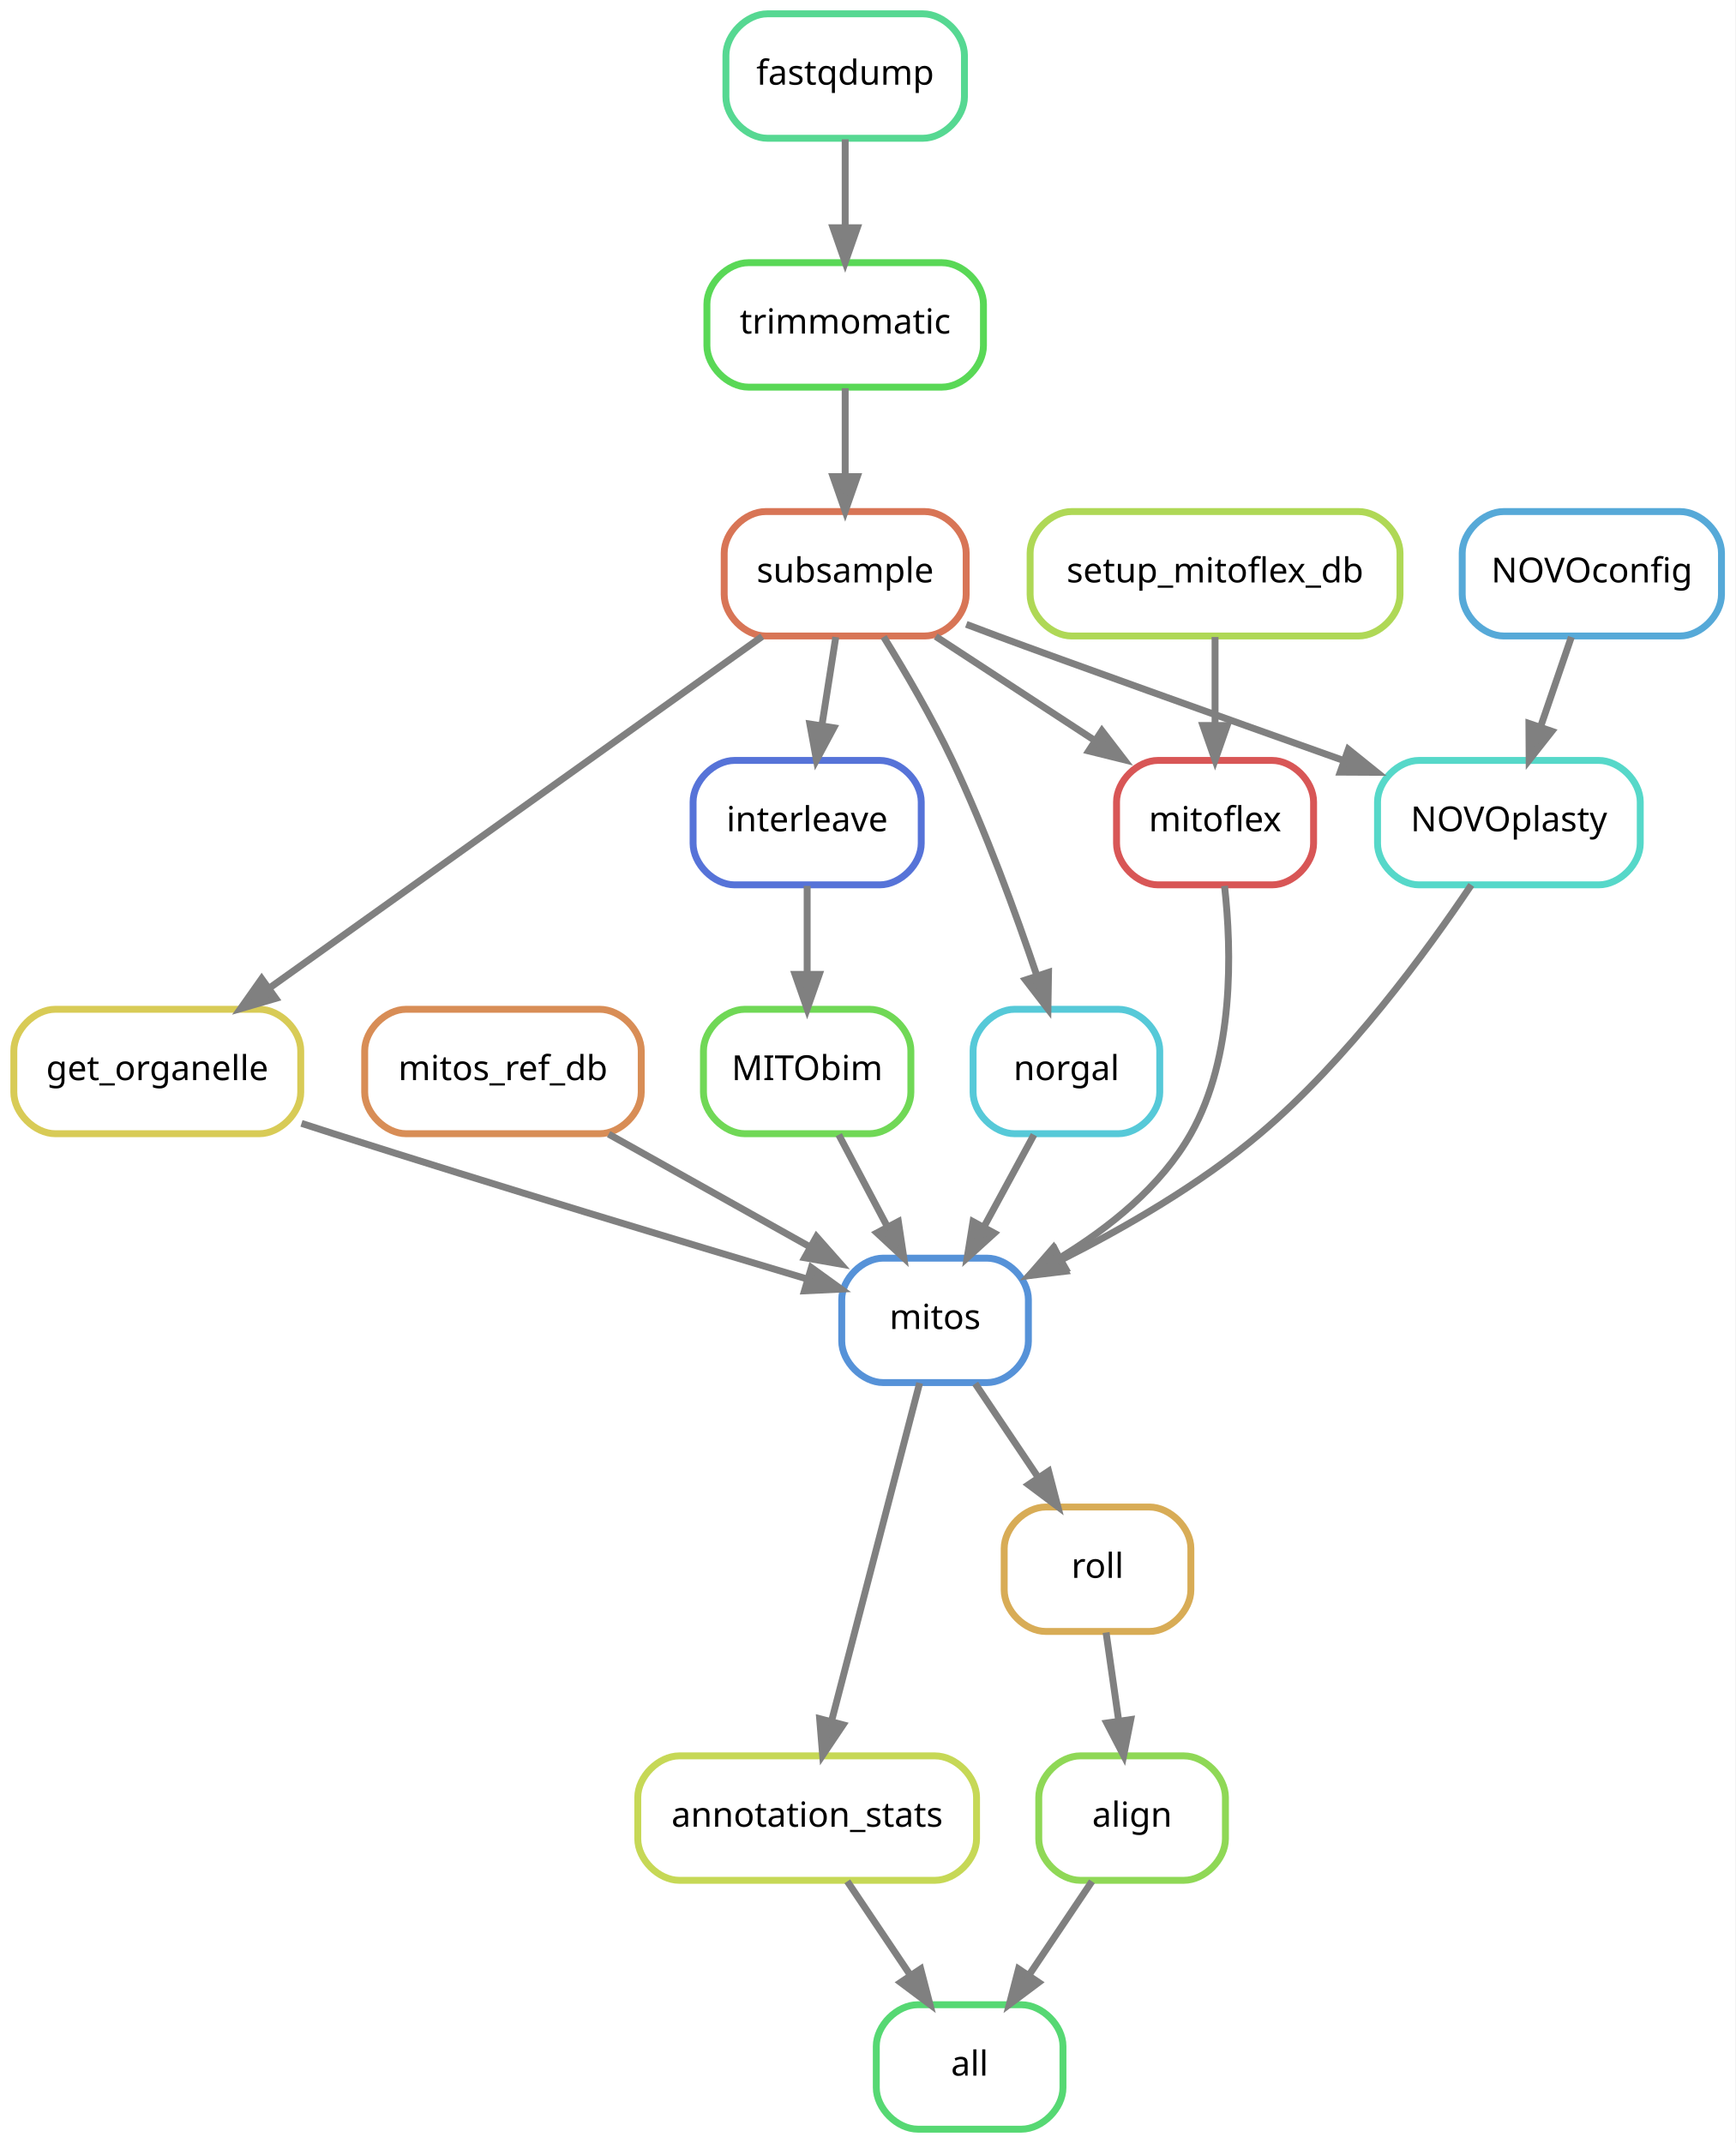
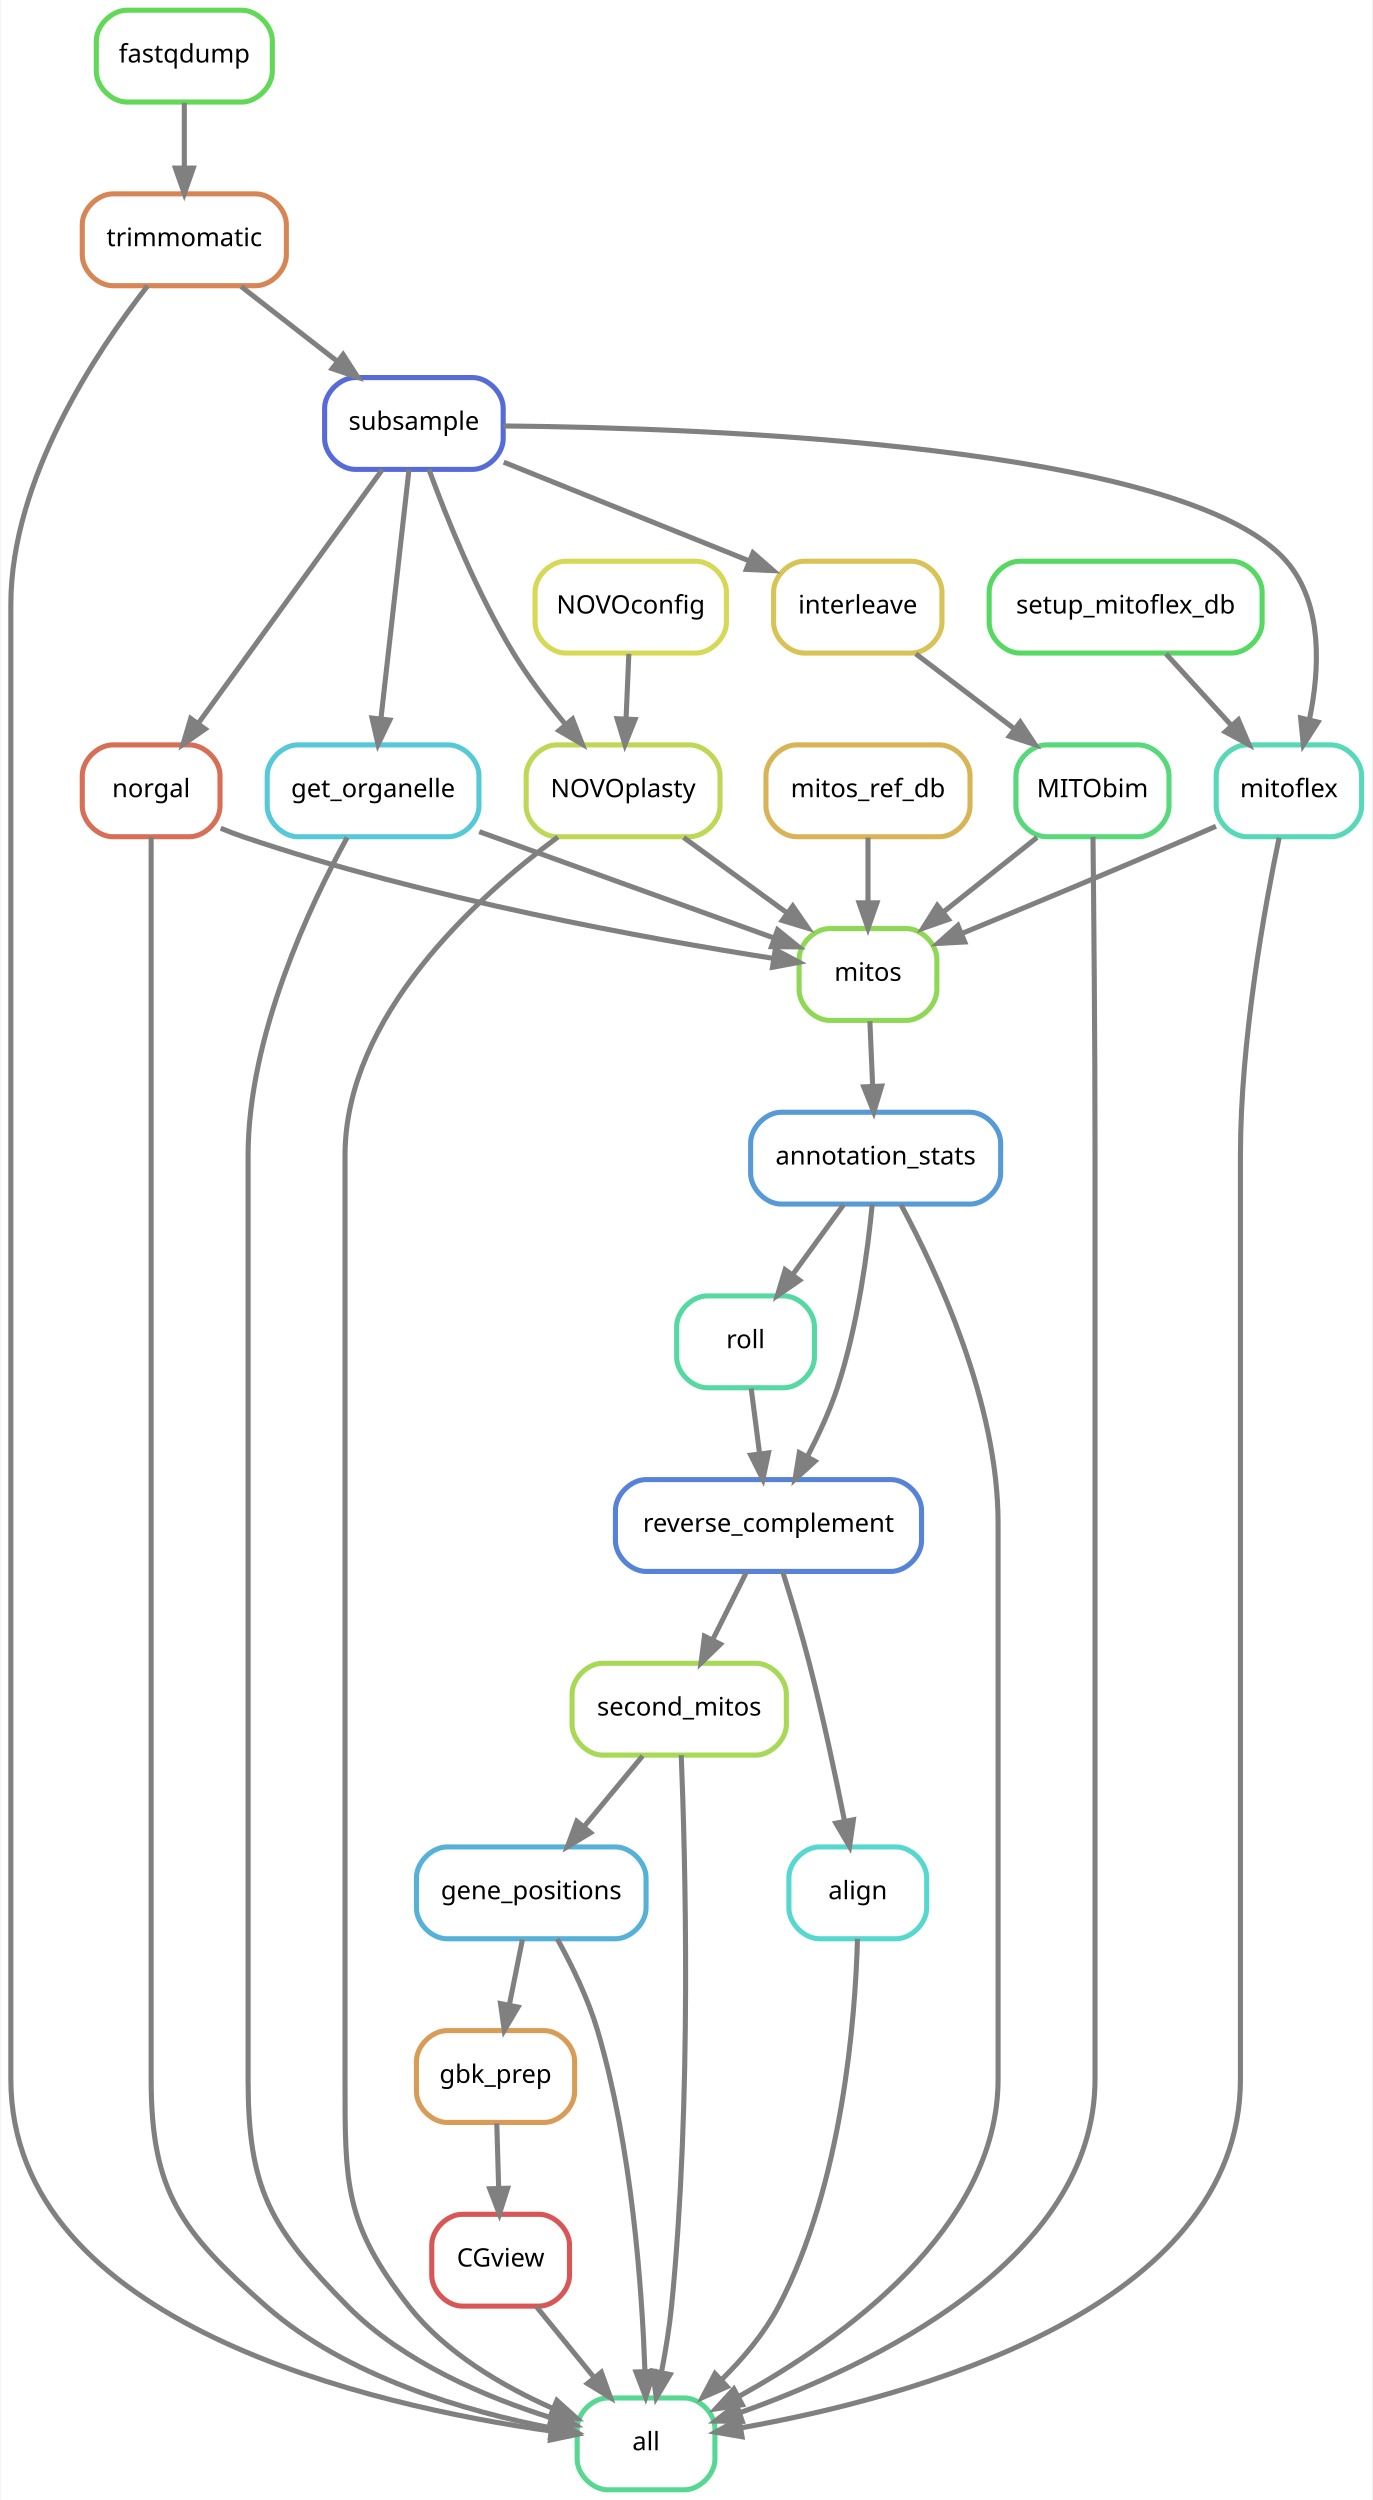
- <svg xmlns="http://www.w3.org/2000/svg" width="502pt" height="620pt" viewBox="0.00 0.00 502.00 620.00">
-   <g id="graph0" class="graph" transform="scale(1 1) rotate(0) translate(4 616)">
-     <polygon fill="white" stroke="none" points="-4,4 -4,-616 498,-616 498,4 -4,4" />
+ <svg xmlns="http://www.w3.org/2000/svg" width="538pt" height="980pt" viewBox="0.00 0.00 537.50 980.00">
+   <g id="graph0" class="graph" transform="scale(1 1) rotate(0) translate(4 976)">
+     <polygon fill="white" stroke="transparent" points="-4,4 -4,-976 533.5,-976 533.5,4 -4,4" />
    <g id="node1" class="node">
-       <path fill="none" stroke="#56d873" stroke-width="2" d="M291.5,-36C291.5,-36 261.5,-36 261.5,-36 255.5,-36 249.5,-30 249.5,-24 249.5,-24 249.5,-12 249.5,-12 249.5,-6 255.5,-0 261.5,-0 261.5,-0 291.5,-0 291.5,-0 297.5,-0 303.5,-6 303.5,-12 303.5,-12 303.5,-24 303.5,-24 303.5,-30 297.5,-36 291.5,-36" />
-       <text text-anchor="middle" x="276.5" y="-15.5" font-family="sans" font-size="10.00">all</text>
+       <path fill="none" stroke="#56d892" stroke-width="2" d="M264,-36C264,-36 234,-36 234,-36 228,-36 222,-30 222,-24 222,-24 222,-12 222,-12 222,-6 228,0 234,0 234,0 264,0 264,0 270,0 276,-6 276,-12 276,-12 276,-24 276,-24 276,-30 270,-36 264,-36" />
+       <text text-anchor="middle" x="249" y="-15.5" font-family="sans" font-size="10.00">all</text>
    </g>
    <g id="node2" class="node">
-       <path fill="none" stroke="#c6d856" stroke-width="2" d="M266.5,-108C266.5,-108 192.5,-108 192.5,-108 186.5,-108 180.5,-102 180.5,-96 180.5,-96 180.5,-84 180.5,-84 180.5,-78 186.5,-72 192.5,-72 192.5,-72 266.5,-72 266.5,-72 272.5,-72 278.5,-78 278.5,-84 278.5,-84 278.5,-96 278.5,-96 278.5,-102 272.5,-108 266.5,-108" />
-       <text text-anchor="middle" x="229.5" y="-87.5" font-family="sans" font-size="10.00">annotation_stats</text>
+       <path fill="none" stroke="#d88556" stroke-width="2" d="M96,-900C96,-900 40,-900 40,-900 34,-900 28,-894 28,-888 28,-888 28,-876 28,-876 28,-870 34,-864 40,-864 40,-864 96,-864 96,-864 102,-864 108,-870 108,-876 108,-876 108,-888 108,-888 108,-894 102,-900 96,-900" />
+       <text text-anchor="middle" x="68" y="-879.5" font-family="sans" font-size="10.00">trimmomatic</text>
+     </g>
+     <g id="edge4" class="edge">
+       <path fill="none" stroke="grey" stroke-width="2" d="M53.58,-863.89C33.62,-838.42 0,-788.2 0,-739 0,-739 0,-739 0,-161 0,-64.67 142.35,-32.83 211.79,-23.03" />
+       <polygon fill="grey" stroke="grey" stroke-width="2" points="212.43,-26.48 221.88,-21.69 211.5,-19.54 212.43,-26.48" />
+     </g>
+     <g id="node14" class="node">
+       <path fill="none" stroke="#566bd8" stroke-width="2" d="M181,-828C181,-828 135,-828 135,-828 129,-828 123,-822 123,-816 123,-816 123,-804 123,-804 123,-798 129,-792 135,-792 135,-792 181,-792 181,-792 187,-792 193,-798 193,-804 193,-804 193,-816 193,-816 193,-822 187,-828 181,-828" />
+       <text text-anchor="middle" x="158" y="-807.5" font-family="sans" font-size="10.00">subsample</text>
+     </g>
+     <g id="edge25" class="edge">
+       <path fill="none" stroke="grey" stroke-width="2" d="M90.25,-863.7C101.58,-854.88 115.53,-844.03 127.82,-834.47" />
+       <polygon fill="grey" stroke="grey" stroke-width="2" points="130.26,-837.01 136.01,-828.1 125.97,-831.48 130.26,-837.01" />
+     </g>
+     <g id="node3" class="node">
+       <path fill="none" stroke="#d86e56" stroke-width="2" d="M70,-684C70,-684 40,-684 40,-684 34,-684 28,-678 28,-672 28,-672 28,-660 28,-660 28,-654 34,-648 40,-648 40,-648 70,-648 70,-648 76,-648 82,-654 82,-660 82,-660 82,-672 82,-672 82,-678 76,-684 70,-684" />
+       <text text-anchor="middle" x="55" y="-663.5" font-family="sans" font-size="10.00">norgal</text>
+     </g>
+     <g id="edge3" class="edge">
+       <path fill="none" stroke="grey" stroke-width="2" d="M55,-647.95C55,-621.29 55,-568.11 55,-523 55,-523 55,-523 55,-161 55,-116.68 66.74,-101.3 100,-72 131.7,-44.08 179.11,-30.57 211.9,-24.24" />
+       <polygon fill="grey" stroke="grey" stroke-width="2" points="212.77,-27.64 222,-22.43 211.53,-20.75 212.77,-27.64" />
+     </g>
+     <g id="node18" class="node">
+       <path fill="none" stroke="#8fd856" stroke-width="2" d="M351,-612C351,-612 321,-612 321,-612 315,-612 309,-606 309,-600 309,-600 309,-588 309,-588 309,-582 315,-576 321,-576 321,-576 351,-576 351,-576 357,-576 363,-582 363,-588 363,-588 363,-600 363,-600 363,-606 357,-612 351,-612" />
+       <text text-anchor="middle" x="336" y="-591.5" font-family="sans" font-size="10.00">mitos</text>
+     </g>
+     <g id="edge28" class="edge">
+       <path fill="none" stroke="grey" stroke-width="2" d="M82.25,-651.34C85.17,-650.12 88.12,-648.98 91,-648 162.8,-623.64 250.34,-607.89 298.95,-600.31" />
+       <polygon fill="grey" stroke="grey" stroke-width="2" points="299.64,-603.75 308.99,-598.78 298.58,-596.83 299.64,-603.75" />
+     </g>
+     <g id="node4" class="node">
+       <path fill="none" stroke="#56c9d8" stroke-width="2" d="M171.5,-684C171.5,-684 112.5,-684 112.5,-684 106.5,-684 100.5,-678 100.5,-672 100.5,-672 100.5,-660 100.5,-660 100.5,-654 106.5,-648 112.5,-648 112.5,-648 171.5,-648 171.5,-648 177.5,-648 183.5,-654 183.5,-660 183.5,-660 183.5,-672 183.5,-672 183.5,-678 177.5,-684 171.5,-684" />
+       <text text-anchor="middle" x="142" y="-663.5" font-family="sans" font-size="10.00">get_organelle</text>
+     </g>
+     <g id="edge6" class="edge">
+       <path fill="none" stroke="grey" stroke-width="2" d="M131.85,-647.73C117.49,-621.64 93,-570.2 93,-523 93,-523 93,-523 93,-161 93,-117.81 101.65,-102.73 132,-72 153.86,-49.87 186.63,-36.12 211.94,-28.19" />
+       <polygon fill="grey" stroke="grey" stroke-width="2" points="212.98,-31.53 221.57,-25.33 210.99,-24.82 212.98,-31.53" />
+     </g>
+     <g id="edge30" class="edge">
+       <path fill="none" stroke="grey" stroke-width="2" d="M183.62,-649.98C217.92,-637.61 266.13,-620.21 299.08,-608.32" />
+       <polygon fill="grey" stroke="grey" stroke-width="2" points="300.56,-611.51 308.78,-604.82 298.18,-604.92 300.56,-611.51" />
+     </g>
+     <g id="node5" class="node">
+       <path fill="none" stroke="#56d8b9" stroke-width="2" d="M517.5,-684C517.5,-684 484.5,-684 484.5,-684 478.5,-684 472.5,-678 472.5,-672 472.5,-672 472.5,-660 472.5,-660 472.5,-654 478.5,-648 484.5,-648 484.5,-648 517.5,-648 517.5,-648 523.5,-648 529.5,-654 529.5,-660 529.5,-660 529.5,-672 529.5,-672 529.5,-678 523.5,-684 517.5,-684" />
+       <text text-anchor="middle" x="501" y="-663.5" font-family="sans" font-size="10.00">mitoflex</text>
+     </g>
+     <g id="edge11" class="edge">
+       <path fill="none" stroke="grey" stroke-width="2" d="M497.16,-647.61C491.6,-620.94 482,-568.27 482,-523 482,-523 482,-523 482,-161 482,-70.39 351.94,-35.91 286.16,-24.27" />
+       <polygon fill="grey" stroke="grey" stroke-width="2" points="286.63,-20.8 276.18,-22.59 285.46,-27.7 286.63,-20.8" />
+     </g>
+     <g id="edge32" class="edge">
+       <path fill="none" stroke="grey" stroke-width="2" d="M472.4,-652.11C469.23,-650.71 466.05,-649.32 463,-648 432.66,-634.89 398.03,-620.47 372.6,-609.99" />
+       <polygon fill="grey" stroke="grey" stroke-width="2" points="373.92,-606.74 363.34,-606.17 371.25,-613.22 373.92,-606.74" />
+     </g>
+     <g id="node6" class="node">
+       <path fill="none" stroke="#bed856" stroke-width="2" d="M266,-684C266,-684 214,-684 214,-684 208,-684 202,-678 202,-672 202,-672 202,-660 202,-660 202,-654 208,-648 214,-648 214,-648 266,-648 266,-648 272,-648 278,-654 278,-660 278,-660 278,-672 278,-672 278,-678 272,-684 266,-684" />
+       <text text-anchor="middle" x="240" y="-663.5" font-family="sans" font-size="10.00">NOVOplasty</text>
+     </g>
+     <g id="edge9" class="edge">
+       <path fill="none" stroke="grey" stroke-width="2" d="M214.44,-647.89C182.23,-624.04 131,-577.54 131,-523 131,-523 131,-523 131,-161 131,-119.91 130.7,-104.37 156,-72 170.39,-53.59 193.08,-40.47 212.45,-31.9" />
+       <polygon fill="grey" stroke="grey" stroke-width="2" points="214.05,-35.02 221.93,-27.94 211.35,-28.56 214.05,-35.02" />
+     </g>
+     <g id="edge31" class="edge">
+       <path fill="none" stroke="grey" stroke-width="2" d="M263.73,-647.7C275.94,-638.8 290.99,-627.82 304.18,-618.2" />
+       <polygon fill="grey" stroke="grey" stroke-width="2" points="306.52,-620.82 312.54,-612.1 302.4,-615.17 306.52,-620.82" />
+     </g>
+     <g id="node7" class="node">
+       <path fill="none" stroke="#56d87b" stroke-width="2" d="M442,-684C442,-684 406,-684 406,-684 400,-684 394,-678 394,-672 394,-672 394,-660 394,-660 394,-654 400,-648 406,-648 406,-648 442,-648 442,-648 448,-648 454,-654 454,-660 454,-660 454,-672 454,-672 454,-678 448,-684 442,-684" />
+       <text text-anchor="middle" x="424" y="-663.5" font-family="sans" font-size="10.00">MITObim</text>
+     </g>
+     <g id="edge5" class="edge">
+       <path fill="none" stroke="grey" stroke-width="2" d="M424.2,-647.95C424.49,-621.29 425,-568.12 425,-523 425,-523 425,-523 425,-161 425,-90 337.17,-48.45 285.6,-30.17" />
+       <polygon fill="grey" stroke="grey" stroke-width="2" points="286.71,-26.85 276.11,-26.93 284.44,-33.47 286.71,-26.85" />
+     </g>
+     <g id="edge29" class="edge">
+       <path fill="none" stroke="grey" stroke-width="2" d="M402.25,-647.7C391.16,-638.88 377.53,-628.03 365.51,-618.47" />
+       <polygon fill="grey" stroke="grey" stroke-width="2" points="367.51,-615.59 357.5,-612.1 363.15,-621.07 367.51,-615.59" />
+     </g>
+     <g id="node8" class="node">
+       <path fill="none" stroke="#569ad8" stroke-width="2" d="M376,-540C376,-540 302,-540 302,-540 296,-540 290,-534 290,-528 290,-528 290,-516 290,-516 290,-510 296,-504 302,-504 302,-504 376,-504 376,-504 382,-504 388,-510 388,-516 388,-516 388,-528 388,-528 388,-534 382,-540 376,-540" />
+       <text text-anchor="middle" x="339" y="-519.5" font-family="sans" font-size="10.00">annotation_stats</text>
+     </g>
+     <g id="edge8" class="edge">
+       <path fill="none" stroke="grey" stroke-width="2" d="M348.95,-503.71C363.01,-477.58 387,-426.1 387,-379 387,-379 387,-379 387,-161 387,-102.51 326.05,-59.05 285.16,-36.47" />
+       <polygon fill="grey" stroke="grey" stroke-width="2" points="286.73,-33.34 276.26,-31.71 283.43,-39.51 286.73,-33.34" />
+     </g>
+     <g id="node19" class="node">
+       <path fill="none" stroke="#5682d8" stroke-width="2" d="M345,-396C345,-396 249,-396 249,-396 243,-396 237,-390 237,-384 237,-384 237,-372 237,-372 237,-366 243,-360 249,-360 249,-360 345,-360 345,-360 351,-360 357,-366 357,-372 357,-372 357,-384 357,-384 357,-390 351,-396 345,-396" />
+       <text text-anchor="middle" x="297" y="-375.5" font-family="sans" font-size="10.00">reverse_complement</text>
+     </g>
+     <g id="edge33" class="edge">
+       <path fill="none" stroke="grey" stroke-width="2" d="M337.67,-503.9C335.9,-485.7 332.01,-456.25 324,-432 320.99,-422.88 316.6,-413.39 312.24,-405.01" />
+       <polygon fill="grey" stroke="grey" stroke-width="2" points="315.24,-403.2 307.39,-396.09 309.09,-406.54 315.24,-403.2" />
+     </g>
+     <g id="node22" class="node">
+       <path fill="none" stroke="#56d8a2" stroke-width="2" d="M303,-468C303,-468 273,-468 273,-468 267,-468 261,-462 261,-456 261,-456 261,-444 261,-444 261,-438 267,-432 273,-432 273,-432 303,-432 303,-432 309,-432 315,-438 315,-444 315,-444 315,-456 315,-456 315,-462 309,-468 303,-468" />
+       <text text-anchor="middle" x="288" y="-447.5" font-family="sans" font-size="10.00">roll</text>
+     </g>
+     <g id="edge36" class="edge">
+       <path fill="none" stroke="grey" stroke-width="2" d="M326.39,-503.7C320.4,-495.47 313.12,-485.48 306.52,-476.42" />
+       <polygon fill="grey" stroke="grey" stroke-width="2" points="309.18,-474.13 300.46,-468.1 303.52,-478.25 309.18,-474.13" />
+     </g>
+     <g id="node9" class="node">
+       <path fill="none" stroke="#a7d856" stroke-width="2" d="M292,-324C292,-324 232,-324 232,-324 226,-324 220,-318 220,-312 220,-312 220,-300 220,-300 220,-294 226,-288 232,-288 232,-288 292,-288 292,-288 298,-288 304,-294 304,-300 304,-300 304,-312 304,-312 304,-318 298,-324 292,-324" />
+       <text text-anchor="middle" x="262" y="-303.5" font-family="sans" font-size="10.00">second_mitos</text>
+     </g>
+     <g id="edge10" class="edge">
+       <path fill="none" stroke="grey" stroke-width="2" d="M262.79,-287.99C264.35,-249.43 267.05,-152.51 259,-72 258.15,-63.48 256.63,-54.29 255.03,-45.99" />
+       <polygon fill="grey" stroke="grey" stroke-width="2" points="258.43,-45.17 253,-36.08 251.58,-46.57 258.43,-45.17" />
+     </g>
+     <g id="node11" class="node">
+       <path fill="none" stroke="#56b1d8" stroke-width="2" d="M237,-252C237,-252 171,-252 171,-252 165,-252 159,-246 159,-240 159,-240 159,-228 159,-228 159,-222 165,-216 171,-216 171,-216 237,-216 237,-216 243,-216 249,-222 249,-228 249,-228 249,-240 249,-240 249,-246 243,-252 237,-252" />
+       <text text-anchor="middle" x="204" y="-231.5" font-family="sans" font-size="10.00">gene_positions</text>
+     </g>
+     <g id="edge23" class="edge">
+       <path fill="none" stroke="grey" stroke-width="2" d="M247.66,-287.7C240.71,-279.3 232.23,-269.07 224.6,-259.86" />
+       <polygon fill="grey" stroke="grey" stroke-width="2" points="227.25,-257.57 218.17,-252.1 221.86,-262.04 227.25,-257.57" />
+     </g>
+     <g id="node10" class="node">
+       <path fill="none" stroke="#56d8d0" stroke-width="2" d="M347,-252C347,-252 317,-252 317,-252 311,-252 305,-246 305,-240 305,-240 305,-228 305,-228 305,-222 311,-216 317,-216 317,-216 347,-216 347,-216 353,-216 359,-222 359,-228 359,-228 359,-240 359,-240 359,-246 353,-252 347,-252" />
+       <text text-anchor="middle" x="332" y="-231.5" font-family="sans" font-size="10.00">align</text>
    </g>
    <g id="edge1" class="edge">
-       <path fill="none" stroke="grey" stroke-width="2" d="M241.118,-71.697C246.639,-63.474 253.347,-53.483 259.432,-44.421" />
-       <polygon fill="grey" stroke="grey" stroke-width="2" points="262.347,-46.358 265.016,-36.104 256.535,-42.456 262.347,-46.358" />
-     </g>
-     <g id="node3" class="node">
-       <path fill="none" stroke="#8fd856" stroke-width="2" d="M338.5,-108C338.5,-108 308.5,-108 308.5,-108 302.5,-108 296.5,-102 296.5,-96 296.5,-96 296.5,-84 296.5,-84 296.5,-78 302.5,-72 308.5,-72 308.5,-72 338.5,-72 338.5,-72 344.5,-72 350.5,-78 350.5,-84 350.5,-84 350.5,-96 350.5,-96 350.5,-102 344.5,-108 338.5,-108" />
-       <text text-anchor="middle" x="323.5" y="-87.5" font-family="sans" font-size="10.00">align</text>
+       <path fill="none" stroke="grey" stroke-width="2" d="M331.89,-215.96C331.03,-185.38 326.12,-119.9 301,-72 295.4,-61.32 286.94,-51.36 278.47,-43.03" />
+       <polygon fill="grey" stroke="grey" stroke-width="2" points="280.79,-40.41 271.09,-36.15 276.01,-45.53 280.79,-40.41" />
+     </g>
+     <g id="edge7" class="edge">
+       <path fill="none" stroke="grey" stroke-width="2" d="M214.22,-215.94C219.79,-205.83 226.29,-192.58 230,-180 243.45,-134.4 247.42,-78.89 248.57,-46.39" />
+       <polygon fill="grey" stroke="grey" stroke-width="2" points="252.07,-46.4 248.86,-36.3 245.07,-46.2 252.07,-46.4" />
+     </g>
+     <g id="node20" class="node">
+       <path fill="none" stroke="#d89c56" stroke-width="2" d="M209,-180C209,-180 171,-180 171,-180 165,-180 159,-174 159,-168 159,-168 159,-156 159,-156 159,-150 165,-144 171,-144 171,-144 209,-144 209,-144 215,-144 221,-150 221,-156 221,-156 221,-168 221,-168 221,-174 215,-180 209,-180" />
+       <text text-anchor="middle" x="190" y="-159.5" font-family="sans" font-size="10.00">gbk_prep</text>
+     </g>
+     <g id="edge35" class="edge">
+       <path fill="none" stroke="grey" stroke-width="2" d="M200.54,-215.7C199,-207.98 197.14,-198.71 195.42,-190.11" />
+       <polygon fill="grey" stroke="grey" stroke-width="2" points="198.81,-189.22 193.42,-180.1 191.95,-190.6 198.81,-189.22" />
+     </g>
+     <g id="node12" class="node">
+       <path fill="none" stroke="#d85656" stroke-width="2" d="M207,-108C207,-108 177,-108 177,-108 171,-108 165,-102 165,-96 165,-96 165,-84 165,-84 165,-78 171,-72 177,-72 177,-72 207,-72 207,-72 213,-72 219,-78 219,-84 219,-84 219,-96 219,-96 219,-102 213,-108 207,-108" />
+       <text text-anchor="middle" x="192" y="-87.5" font-family="sans" font-size="10.00">CGview</text>
    </g>
    <g id="edge2" class="edge">
-       <path fill="none" stroke="grey" stroke-width="2" d="M311.882,-71.697C306.361,-63.474 299.653,-53.483 293.568,-44.421" />
-       <polygon fill="grey" stroke="grey" stroke-width="2" points="296.465,-42.456 287.984,-36.104 290.653,-46.358 296.465,-42.456" />
-     </g>
-     <g id="node4" class="node">
-       <path fill="none" stroke="#5692d8" stroke-width="2" d="M281.5,-252C281.5,-252 251.5,-252 251.5,-252 245.5,-252 239.5,-246 239.5,-240 239.5,-240 239.5,-228 239.5,-228 239.5,-222 245.5,-216 251.5,-216 251.5,-216 281.5,-216 281.5,-216 287.5,-216 293.5,-222 293.5,-228 293.5,-228 293.5,-240 293.5,-240 293.5,-246 287.5,-252 281.5,-252" />
-       <text text-anchor="middle" x="266.5" y="-231.5" font-family="sans" font-size="10.00">mitos</text>
-     </g>
-     <g id="edge3" class="edge">
-       <path fill="none" stroke="grey" stroke-width="2" d="M262.037,-215.871C255.703,-191.564 244.044,-146.819 236.539,-118.013" />
-       <polygon fill="grey" stroke="grey" stroke-width="2" points="239.887,-116.984 233.979,-108.189 233.113,-118.749 239.887,-116.984" />
-     </g>
-     <g id="node5" class="node">
-       <path fill="none" stroke="#d8ac56" stroke-width="2" d="M328.5,-180C328.5,-180 298.5,-180 298.5,-180 292.5,-180 286.5,-174 286.5,-168 286.5,-168 286.5,-156 286.5,-156 286.5,-150 292.5,-144 298.5,-144 298.5,-144 328.5,-144 328.5,-144 334.5,-144 340.5,-150 340.5,-156 340.5,-156 340.5,-168 340.5,-168 340.5,-174 334.5,-180 328.5,-180" />
-       <text text-anchor="middle" x="313.5" y="-159.5" font-family="sans" font-size="10.00">roll</text>
-     </g>
-     <g id="edge11" class="edge">
-       <path fill="none" stroke="grey" stroke-width="2" d="M278.118,-215.697C283.639,-207.474 290.347,-197.483 296.432,-188.421" />
-       <polygon fill="grey" stroke="grey" stroke-width="2" points="299.347,-190.358 302.016,-180.104 293.535,-186.456 299.347,-190.358" />
-     </g>
-     <g id="edge4" class="edge">
-       <path fill="none" stroke="grey" stroke-width="2" d="M315.972,-143.697C317.074,-135.983 318.398,-126.712 319.627,-118.112" />
-       <polygon fill="grey" stroke="grey" stroke-width="2" points="323.107,-118.499 321.057,-108.104 316.177,-117.509 323.107,-118.499" />
-     </g>
-     <g id="node6" class="node">
-       <path fill="none" stroke="#56c9d8" stroke-width="2" d="M319.5,-324C319.5,-324 289.5,-324 289.5,-324 283.5,-324 277.5,-318 277.5,-312 277.5,-312 277.5,-300 277.5,-300 277.5,-294 283.5,-288 289.5,-288 289.5,-288 319.5,-288 319.5,-288 325.5,-288 331.5,-294 331.5,-300 331.5,-300 331.5,-312 331.5,-312 331.5,-318 325.5,-324 319.5,-324" />
-       <text text-anchor="middle" x="304.5" y="-303.5" font-family="sans" font-size="10.00">norgal</text>
-     </g>
-     <g id="edge8" class="edge">
-       <path fill="none" stroke="grey" stroke-width="2" d="M295.107,-287.697C290.735,-279.644 285.443,-269.894 280.605,-260.982" />
-       <polygon fill="grey" stroke="grey" stroke-width="2" points="283.632,-259.223 275.785,-252.104 277.48,-262.563 283.632,-259.223" />
-     </g>
-     <g id="node7" class="node">
-       <path fill="none" stroke="#d88d56" stroke-width="2" d="M169.5,-324C169.5,-324 113.5,-324 113.5,-324 107.5,-324 101.5,-318 101.5,-312 101.5,-312 101.5,-300 101.5,-300 101.5,-294 107.5,-288 113.5,-288 113.5,-288 169.5,-288 169.5,-288 175.5,-288 181.5,-294 181.5,-300 181.5,-300 181.5,-312 181.5,-312 181.5,-318 175.5,-324 169.5,-324" />
-       <text text-anchor="middle" x="141.5" y="-303.5" font-family="sans" font-size="10.00">mitos_ref_db</text>
-     </g>
-     <g id="edge5" class="edge">
-       <path fill="none" stroke="grey" stroke-width="2" d="M172.078,-287.876C189.719,-277.998 211.996,-265.522 230.482,-255.17" />
-       <polygon fill="grey" stroke="grey" stroke-width="2" points="232.201,-258.219 239.215,-250.279 228.78,-252.112 232.201,-258.219" />
-     </g>
-     <g id="node8" class="node">
-       <path fill="none" stroke="#d8cb56" stroke-width="2" d="M71,-324C71,-324 12,-324 12,-324 6,-324 0,-318 0,-312 0,-312 0,-300 0,-300 0,-294 6,-288 12,-288 12,-288 71,-288 71,-288 77,-288 83,-294 83,-300 83,-300 83,-312 83,-312 83,-318 77,-324 71,-324" />
-       <text text-anchor="middle" x="41.5" y="-303.5" font-family="sans" font-size="10.00">get_organelle</text>
-     </g>
-     <g id="edge6" class="edge">
-       <path fill="none" stroke="grey" stroke-width="2" d="M83.22,-290.995C86.357,-289.972 89.477,-288.964 92.5,-288 139.598,-272.98 194.161,-256.511 229.447,-245.981" />
-       <polygon fill="grey" stroke="grey" stroke-width="2" points="230.722,-249.253 239.307,-243.044 228.724,-242.545 230.722,-249.253" />
-     </g>
-     <g id="node9" class="node">
-       <path fill="none" stroke="#d85656" stroke-width="2" d="M364,-396C364,-396 331,-396 331,-396 325,-396 319,-390 319,-384 319,-384 319,-372 319,-372 319,-366 325,-360 331,-360 331,-360 364,-360 364,-360 370,-360 376,-366 376,-372 376,-372 376,-384 376,-384 376,-390 370,-396 364,-396" />
-       <text text-anchor="middle" x="347.5" y="-375.5" font-family="sans" font-size="10.00">mitoflex</text>
-     </g>
-     <g id="edge10" class="edge">
-       <path fill="none" stroke="grey" stroke-width="2" d="M350.241,-359.7C352.345,-340.805 353.071,-310.271 340.5,-288 331.88,-272.729 316.829,-260.739 302.541,-252.054" />
-       <polygon fill="grey" stroke="grey" stroke-width="2" points="304.229,-248.987 293.808,-247.074 300.761,-255.068 304.229,-248.987" />
-     </g>
-     <g id="node10" class="node">
-       <path fill="none" stroke="#56d8c9" stroke-width="2" d="M458.5,-396C458.5,-396 406.5,-396 406.5,-396 400.5,-396 394.5,-390 394.5,-384 394.5,-384 394.5,-372 394.5,-372 394.5,-366 400.5,-360 406.5,-360 406.5,-360 458.5,-360 458.5,-360 464.5,-360 470.5,-366 470.5,-372 470.5,-372 470.5,-384 470.5,-384 470.5,-390 464.5,-396 458.5,-396" />
-       <text text-anchor="middle" x="432.5" y="-375.5" font-family="sans" font-size="10.00">NOVOplasty</text>
-     </g>
-     <g id="edge9" class="edge">
-       <path fill="none" stroke="grey" stroke-width="2" d="M421.633,-359.98C408.761,-340.776 385.843,-309.433 360.5,-288 343.202,-273.371 321.273,-260.737 302.947,-251.477" />
-       <polygon fill="grey" stroke="grey" stroke-width="2" points="304.254,-248.22 293.735,-246.95 301.166,-254.502 304.254,-248.22" />
-     </g>
-     <g id="node11" class="node">
-       <path fill="none" stroke="#70d856" stroke-width="2" d="M247.5,-324C247.5,-324 211.5,-324 211.5,-324 205.5,-324 199.5,-318 199.5,-312 199.5,-312 199.5,-300 199.5,-300 199.5,-294 205.5,-288 211.5,-288 211.5,-288 247.5,-288 247.5,-288 253.5,-288 259.5,-294 259.5,-300 259.5,-300 259.5,-312 259.5,-312 259.5,-318 253.5,-324 247.5,-324" />
-       <text text-anchor="middle" x="229.5" y="-303.5" font-family="sans" font-size="10.00">MITObim</text>
-     </g>
-     <g id="edge7" class="edge">
-       <path fill="none" stroke="grey" stroke-width="2" d="M238.646,-287.697C242.903,-279.644 248.056,-269.894 252.766,-260.982" />
-       <polygon fill="grey" stroke="grey" stroke-width="2" points="255.88,-262.581 257.459,-252.104 249.692,-259.31 255.88,-262.581" />
-     </g>
-     <g id="node12" class="node">
-       <path fill="none" stroke="#d87556" stroke-width="2" d="M263.5,-468C263.5,-468 217.5,-468 217.5,-468 211.5,-468 205.5,-462 205.5,-456 205.5,-456 205.5,-444 205.5,-444 205.5,-438 211.5,-432 217.5,-432 217.5,-432 263.5,-432 263.5,-432 269.5,-432 275.5,-438 275.5,-444 275.5,-444 275.5,-456 275.5,-456 275.5,-462 269.5,-468 263.5,-468" />
-       <text text-anchor="middle" x="240.5" y="-447.5" font-family="sans" font-size="10.00">subsample</text>
+       <path fill="none" stroke="grey" stroke-width="2" d="M206.09,-71.7C212.92,-63.3 221.26,-53.07 228.76,-43.86" />
+       <polygon fill="grey" stroke="grey" stroke-width="2" points="231.47,-46.07 235.07,-36.1 226.04,-41.65 231.47,-46.07" />
+     </g>
+     <g id="node13" class="node">
+       <path fill="none" stroke="#61d856" stroke-width="2" d="M90.5,-972C90.5,-972 45.5,-972 45.5,-972 39.5,-972 33.5,-966 33.5,-960 33.5,-960 33.5,-948 33.5,-948 33.5,-942 39.5,-936 45.5,-936 45.5,-936 90.5,-936 90.5,-936 96.5,-936 102.5,-942 102.5,-948 102.5,-948 102.5,-960 102.5,-960 102.5,-966 96.5,-972 90.5,-972" />
+       <text text-anchor="middle" x="68" y="-951.5" font-family="sans" font-size="10.00">fastqdump</text>
    </g>
    <g id="edge12" class="edge">
-       <path fill="none" stroke="grey" stroke-width="2" d="M251.621,-431.749C257.912,-421.582 265.662,-408.332 271.5,-396 281.153,-375.61 289.919,-351.577 295.986,-333.628" />
-       <polygon fill="grey" stroke="grey" stroke-width="2" points="299.323,-334.684 299.15,-324.091 292.679,-332.48 299.323,-334.684" />
+       <path fill="none" stroke="grey" stroke-width="2" d="M68,-935.7C68,-927.98 68,-918.71 68,-910.11" />
+       <polygon fill="grey" stroke="grey" stroke-width="2" points="71.5,-910.1 68,-900.1 64.5,-910.1 71.5,-910.1" />
    </g>
    <g id="edge13" class="edge">
-       <path fill="none" stroke="grey" stroke-width="2" d="M216.496,-431.871C180.862,-406.444 113.888,-358.654 73.927,-330.139" />
-       <polygon fill="grey" stroke="grey" stroke-width="2" points="75.762,-327.149 65.589,-324.189 71.696,-332.847 75.762,-327.149" />
+       <path fill="none" stroke="grey" stroke-width="2" d="M145.58,-791.87C127.63,-767.14 94.34,-721.24 73.51,-692.51" />
+       <polygon fill="grey" stroke="grey" stroke-width="2" points="76.17,-690.23 67.47,-684.19 70.51,-694.34 76.17,-690.23" />
    </g>
    <g id="edge14" class="edge">
-       <path fill="none" stroke="grey" stroke-width="2" d="M266.675,-431.876C280.536,-422.808 297.741,-411.552 312.711,-401.759" />
-       <polygon fill="grey" stroke="grey" stroke-width="2" points="314.772,-404.593 321.224,-396.19 310.94,-398.735 314.772,-404.593" />
+       <path fill="none" stroke="grey" stroke-width="2" d="M156.07,-791.87C153.34,-767.67 148.33,-723.21 145.09,-694.39" />
+       <polygon fill="grey" stroke="grey" stroke-width="2" points="148.53,-693.73 143.94,-684.19 141.58,-694.52 148.53,-693.73" />
+     </g>
+     <g id="edge15" class="edge">
+       <path fill="none" stroke="grey" stroke-width="2" d="M193.1,-809.03C272.17,-808.28 460.45,-801.63 500,-756 514.5,-739.27 513.08,-713.4 509.03,-693.85" />
+       <polygon fill="grey" stroke="grey" stroke-width="2" points="512.4,-692.92 506.66,-684.01 505.6,-694.55 512.4,-692.92" />
+     </g>
+     <g id="edge18" class="edge">
+       <path fill="none" stroke="grey" stroke-width="2" d="M163.91,-791.93C170.65,-773.51 182.6,-743.63 197,-720 202.89,-710.34 210.37,-700.51 217.43,-691.99" />
+       <polygon fill="grey" stroke="grey" stroke-width="2" points="220.19,-694.14 224.01,-684.26 214.86,-689.6 220.19,-694.14" />
+     </g>
+     <g id="node17" class="node">
+       <path fill="none" stroke="#d8c356" stroke-width="2" d="M353,-756C353,-756 311,-756 311,-756 305,-756 299,-750 299,-744 299,-744 299,-732 299,-732 299,-726 305,-720 311,-720 311,-720 353,-720 353,-720 359,-720 365,-726 365,-732 365,-732 365,-744 365,-744 365,-750 359,-756 353,-756" />
+       <text text-anchor="middle" x="332" y="-735.5" font-family="sans" font-size="10.00">interleave</text>
+     </g>
+     <g id="edge26" class="edge">
+       <path fill="none" stroke="grey" stroke-width="2" d="M193.21,-794.83C220.96,-783.67 259.75,-768.06 289.28,-756.19" />
+       <polygon fill="grey" stroke="grey" stroke-width="2" points="290.93,-759.29 298.9,-752.31 288.32,-752.8 290.93,-759.29" />
+     </g>
+     <g id="node15" class="node">
+       <path fill="none" stroke="#56d863" stroke-width="2" d="M478.5,-756C478.5,-756 395.5,-756 395.5,-756 389.5,-756 383.5,-750 383.5,-744 383.5,-744 383.5,-732 383.5,-732 383.5,-726 389.5,-720 395.5,-720 395.5,-720 478.5,-720 478.5,-720 484.5,-720 490.5,-726 490.5,-732 490.5,-732 490.5,-744 490.5,-744 490.5,-750 484.5,-756 478.5,-756" />
+       <text text-anchor="middle" x="437" y="-735.5" font-family="sans" font-size="10.00">setup_mitoflex_db</text>
    </g>
    <g id="edge16" class="edge">
-       <path fill="none" stroke="grey" stroke-width="2" d="M275.535,-435.374C278.563,-434.223 281.584,-433.085 284.5,-432 303.204,-425.039 348.84,-408.734 384.532,-396.033" />
-       <polygon fill="grey" stroke="grey" stroke-width="2" points="386.056,-399.206 394.305,-392.557 383.71,-392.61 386.056,-399.206" />
-     </g>
-     <g id="node15" class="node">
-       <path fill="none" stroke="#5673d8" stroke-width="2" d="M250.5,-396C250.5,-396 208.5,-396 208.5,-396 202.5,-396 196.5,-390 196.5,-384 196.5,-384 196.5,-372 196.5,-372 196.5,-366 202.5,-360 208.5,-360 208.5,-360 250.5,-360 250.5,-360 256.5,-360 262.5,-366 262.5,-372 262.5,-372 262.5,-384 262.5,-384 262.5,-390 256.5,-396 250.5,-396" />
-       <text text-anchor="middle" x="229.5" y="-375.5" font-family="sans" font-size="10.00">interleave</text>
+       <path fill="none" stroke="grey" stroke-width="2" d="M452.82,-719.7C460.57,-711.22 470.04,-700.86 478.52,-691.58" />
+       <polygon fill="grey" stroke="grey" stroke-width="2" points="481.2,-693.85 485.36,-684.1 476.03,-689.12 481.2,-693.85" />
+     </g>
+     <g id="node16" class="node">
+       <path fill="none" stroke="#d6d856" stroke-width="2" d="M268.5,-756C268.5,-756 217.5,-756 217.5,-756 211.5,-756 205.5,-750 205.5,-744 205.5,-744 205.5,-732 205.5,-732 205.5,-726 211.5,-720 217.5,-720 217.5,-720 268.5,-720 268.5,-720 274.5,-720 280.5,-726 280.5,-732 280.5,-732 280.5,-744 280.5,-744 280.5,-750 274.5,-756 268.5,-756" />
+       <text text-anchor="middle" x="243" y="-735.5" font-family="sans" font-size="10.00">NOVOconfig</text>
+     </g>
+     <g id="edge17" class="edge">
+       <path fill="none" stroke="grey" stroke-width="2" d="M242.26,-719.7C241.93,-711.98 241.53,-702.71 241.16,-694.11" />
+       <polygon fill="grey" stroke="grey" stroke-width="2" points="244.66,-693.95 240.73,-684.1 237.66,-694.25 244.66,-693.95" />
+     </g>
+     <g id="edge19" class="edge">
+       <path fill="none" stroke="grey" stroke-width="2" d="M354.74,-719.7C366.44,-710.8 380.86,-699.82 393.51,-690.2" />
+       <polygon fill="grey" stroke="grey" stroke-width="2" points="395.68,-692.94 401.52,-684.1 391.44,-687.37 395.68,-692.94" />
    </g>
    <g id="edge20" class="edge">
-       <path fill="none" stroke="grey" stroke-width="2" d="M237.781,-431.697C236.569,-423.983 235.112,-414.712 233.761,-406.112" />
-       <polygon fill="grey" stroke="grey" stroke-width="2" points="237.198,-405.44 232.188,-396.104 230.283,-406.526 237.198,-405.44" />
-     </g>
-     <g id="node13" class="node">
-       <path fill="none" stroke="#afd856" stroke-width="2" d="M389,-468C389,-468 306,-468 306,-468 300,-468 294,-462 294,-456 294,-456 294,-444 294,-444 294,-438 300,-432 306,-432 306,-432 389,-432 389,-432 395,-432 401,-438 401,-444 401,-444 401,-456 401,-456 401,-462 395,-468 389,-468" />
-       <text text-anchor="middle" x="347.5" y="-447.5" font-family="sans" font-size="10.00">setup_mitoflex_db</text>
-     </g>
-     <g id="edge15" class="edge">
-       <path fill="none" stroke="grey" stroke-width="2" d="M347.5,-431.697C347.5,-423.983 347.5,-414.712 347.5,-406.112" />
-       <polygon fill="grey" stroke="grey" stroke-width="2" points="351,-406.104 347.5,-396.104 344,-406.104 351,-406.104" />
-     </g>
-     <g id="node14" class="node">
-       <path fill="none" stroke="#56a9d8" stroke-width="2" d="M482,-468C482,-468 431,-468 431,-468 425,-468 419,-462 419,-456 419,-456 419,-444 419,-444 419,-438 425,-432 431,-432 431,-432 482,-432 482,-432 488,-432 494,-438 494,-444 494,-444 494,-456 494,-456 494,-462 488,-468 482,-468" />
-       <text text-anchor="middle" x="456.5" y="-447.5" font-family="sans" font-size="10.00">NOVOconfig</text>
-     </g>
-     <g id="edge17" class="edge">
-       <path fill="none" stroke="grey" stroke-width="2" d="M450.567,-431.697C447.894,-423.898 444.674,-414.509 441.699,-405.829" />
-       <polygon fill="grey" stroke="grey" stroke-width="2" points="444.918,-404.429 438.364,-396.104 438.297,-406.699 444.918,-404.429" />
-     </g>
-     <g id="edge18" class="edge">
-       <path fill="none" stroke="grey" stroke-width="2" d="M229.5,-359.697C229.5,-351.983 229.5,-342.712 229.5,-334.112" />
-       <polygon fill="grey" stroke="grey" stroke-width="2" points="233,-334.104 229.5,-324.104 226,-334.104 233,-334.104" />
-     </g>
-     <g id="node16" class="node">
-       <path fill="none" stroke="#59d856" stroke-width="2" d="M268.5,-540C268.5,-540 212.5,-540 212.5,-540 206.5,-540 200.5,-534 200.5,-528 200.5,-528 200.5,-516 200.5,-516 200.5,-510 206.5,-504 212.5,-504 212.5,-504 268.5,-504 268.5,-504 274.5,-504 280.5,-510 280.5,-516 280.5,-516 280.5,-528 280.5,-528 280.5,-534 274.5,-540 268.5,-540" />
-       <text text-anchor="middle" x="240.5" y="-519.5" font-family="sans" font-size="10.00">trimmomatic</text>
-     </g>
-     <g id="edge19" class="edge">
-       <path fill="none" stroke="grey" stroke-width="2" d="M240.5,-503.697C240.5,-495.983 240.5,-486.712 240.5,-478.112" />
-       <polygon fill="grey" stroke="grey" stroke-width="2" points="244,-478.104 240.5,-468.104 237,-478.104 244,-478.104" />
-     </g>
-     <g id="node17" class="node">
-       <path fill="none" stroke="#56d892" stroke-width="2" d="M263,-612C263,-612 218,-612 218,-612 212,-612 206,-606 206,-600 206,-600 206,-588 206,-588 206,-582 212,-576 218,-576 218,-576 263,-576 263,-576 269,-576 275,-582 275,-588 275,-588 275,-600 275,-600 275,-606 269,-612 263,-612" />
-       <text text-anchor="middle" x="240.5" y="-591.5" font-family="sans" font-size="10.00">fastqdump</text>
+       <path fill="none" stroke="grey" stroke-width="2" d="M336.74,-575.7C337.07,-567.98 337.47,-558.71 337.84,-550.11" />
+       <polygon fill="grey" stroke="grey" stroke-width="2" points="341.34,-550.25 338.27,-540.1 334.34,-549.95 341.34,-550.25" />
    </g>
    <g id="edge21" class="edge">
-       <path fill="none" stroke="grey" stroke-width="2" d="M240.5,-575.697C240.5,-567.983 240.5,-558.712 240.5,-550.112" />
-       <polygon fill="grey" stroke="grey" stroke-width="2" points="244,-550.104 240.5,-540.104 237,-550.104 244,-550.104" />
+       <path fill="none" stroke="grey" stroke-width="2" d="M288.35,-359.7C284.36,-351.73 279.55,-342.1 275.13,-333.26" />
+       <polygon fill="grey" stroke="grey" stroke-width="2" points="278.15,-331.48 270.55,-324.1 271.89,-334.61 278.15,-331.48" />
+     </g>
+     <g id="edge22" class="edge">
+       <path fill="none" stroke="grey" stroke-width="2" d="M302.55,-359.92C305.81,-349.58 309.89,-336.1 313,-324 318.28,-303.47 323.24,-280.02 326.77,-262.34" />
+       <polygon fill="grey" stroke="grey" stroke-width="2" points="330.28,-262.65 328.78,-252.16 323.41,-261.3 330.28,-262.65" />
+     </g>
+     <g id="edge24" class="edge">
+       <path fill="none" stroke="grey" stroke-width="2" d="M190.49,-143.7C190.71,-135.98 190.98,-126.71 191.23,-118.11" />
+       <polygon fill="grey" stroke="grey" stroke-width="2" points="194.72,-118.2 191.51,-108.1 187.73,-118 194.72,-118.2" />
+     </g>
+     <g id="node21" class="node">
+       <path fill="none" stroke="#d8b456" stroke-width="2" d="M364,-684C364,-684 308,-684 308,-684 302,-684 296,-678 296,-672 296,-672 296,-660 296,-660 296,-654 302,-648 308,-648 308,-648 364,-648 364,-648 370,-648 376,-654 376,-660 376,-660 376,-672 376,-672 376,-678 370,-684 364,-684" />
+       <text text-anchor="middle" x="336" y="-663.5" font-family="sans" font-size="10.00">mitos_ref_db</text>
+     </g>
+     <g id="edge27" class="edge">
+       <path fill="none" stroke="grey" stroke-width="2" d="M336,-647.7C336,-639.98 336,-630.71 336,-622.11" />
+       <polygon fill="grey" stroke="grey" stroke-width="2" points="339.5,-622.1 336,-612.1 332.5,-622.1 339.5,-622.1" />
+     </g>
+     <g id="edge34" class="edge">
+       <path fill="none" stroke="grey" stroke-width="2" d="M290.22,-431.7C291.22,-423.98 292.41,-414.71 293.51,-406.11" />
+       <polygon fill="grey" stroke="grey" stroke-width="2" points="297,-406.47 294.8,-396.1 290.05,-405.58 297,-406.47" />
    </g>
  </g>
</svg>
